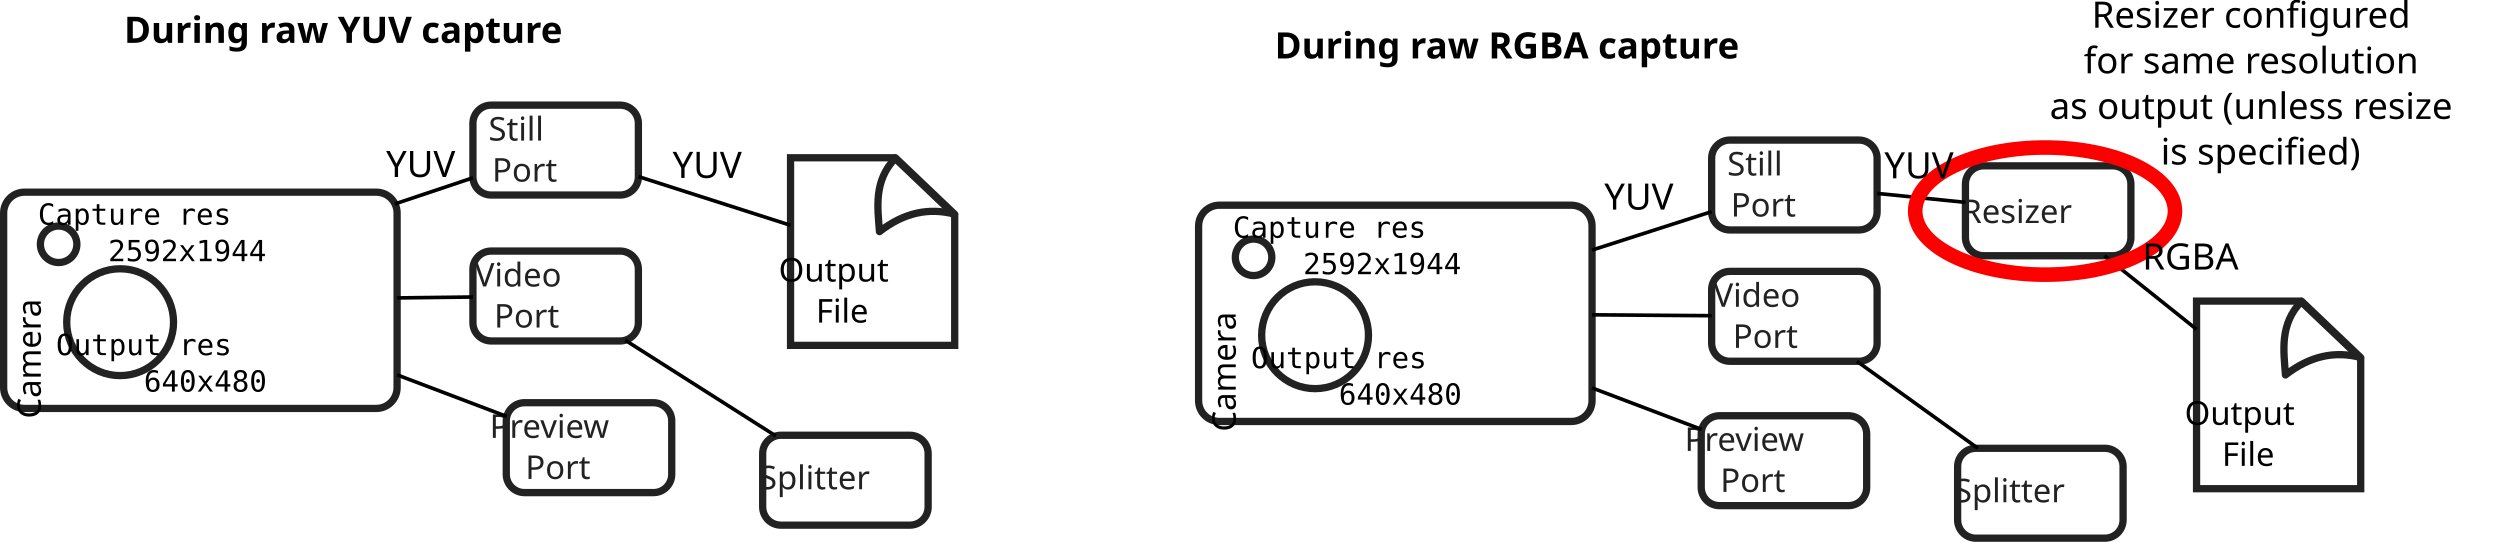
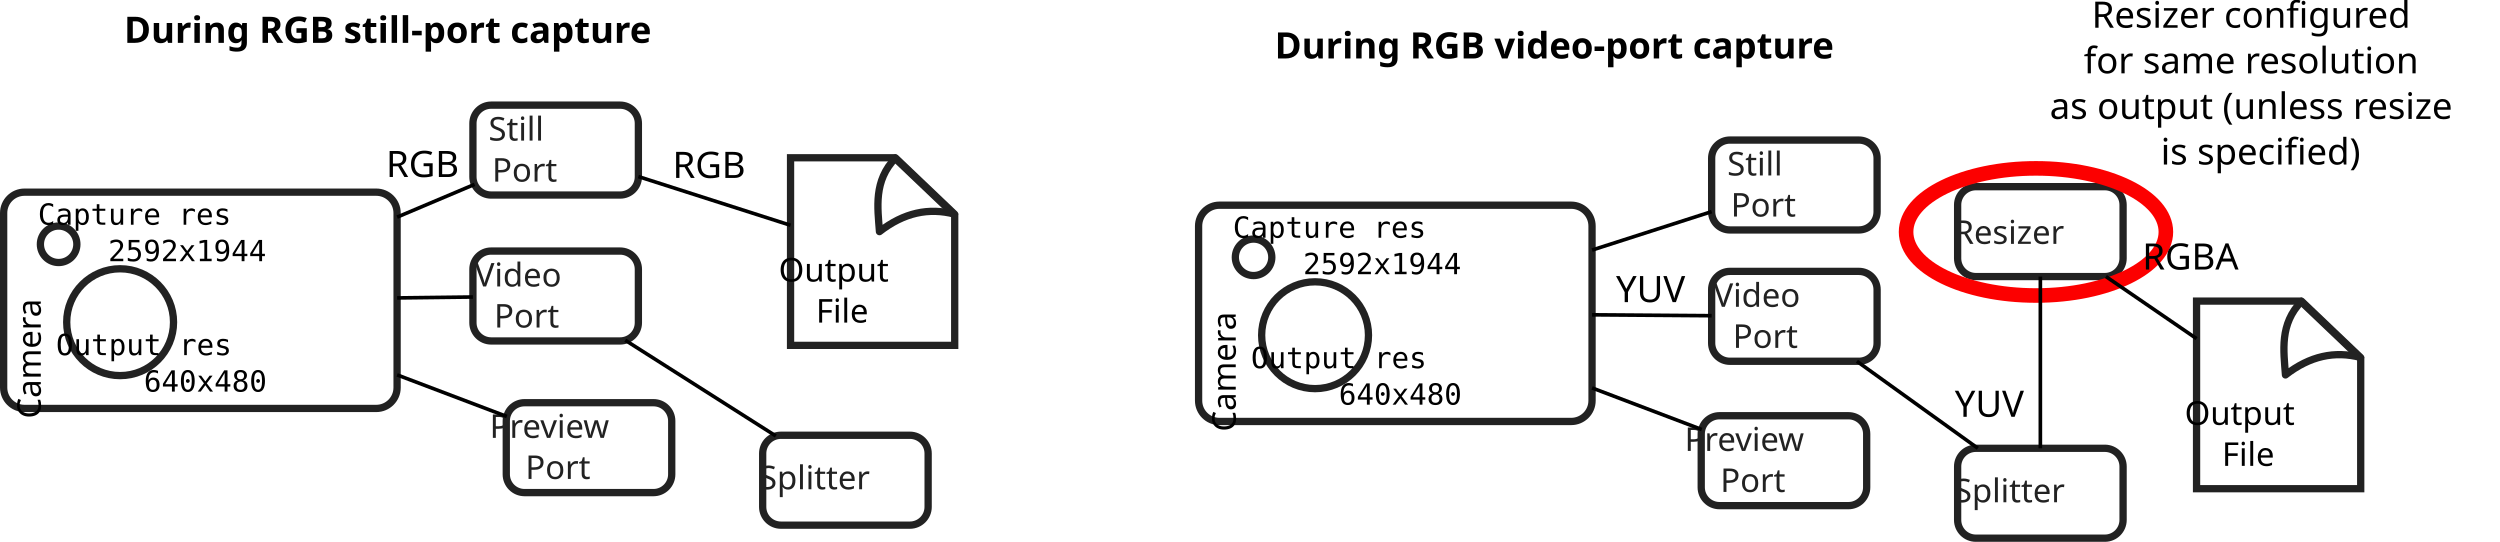
<svg xmlns="http://www.w3.org/2000/svg" width="685.326" height="148.532" id="svg3037" version="1.1">
  <defs id="defs3039" />
  <g id="layer1" transform="translate(-34.57143,-14.89914)">
    <g id="g3827" transform="translate(-17.14286,-25.06889)">
      <rect ry="5" y="68.791" x="181.357" height="24.643" width="45.357" id="rect3764" style="fill:none;stroke:#222222;stroke-width:2;stroke-linecap:square;stroke-linejoin:miter;stroke-miterlimit:4;stroke-opacity:1;stroke-dasharray:none;stroke-dashoffset:0" />
      <text id="text3776" y="78.502" x="203.731" style="font-size:9px;font-style:normal;font-weight:normal;text-align:center;line-height:125%;letter-spacing:0px;word-spacing:0px;text-anchor:middle;fill:#222222;fill-opacity:1;stroke:none;font-family:Sans" xml:space="preserve">
        <tspan id="tspan3780" y="78.502" x="203.731">Still</tspan>
        <tspan y="89.752" x="203.731" id="tspan3863">Port</tspan>
      </text>
    </g>
    <g id="g3833" transform="translate(-17.14286,-21.06889)">
      <rect style="fill:none;stroke:#222222;stroke-width:2;stroke-linecap:square;stroke-linejoin:miter;stroke-miterlimit:4;stroke-opacity:1;stroke-dasharray:none;stroke-dashoffset:0" id="rect3766" width="45.357" height="24.643" x="181.357" y="104.791" ry="5" />
      <text id="text3782" y="114.502" x="204.277" style="font-size:9px;font-style:normal;font-weight:normal;text-align:center;line-height:125%;letter-spacing:0px;word-spacing:0px;text-anchor:middle;fill:#222222;fill-opacity:1;stroke:none;font-family:Sans" xml:space="preserve">
        <tspan id="tspan3786" y="114.502" x="204.277">Video</tspan>
        <tspan y="125.752" x="204.277" id="tspan3867">Port</tspan>
      </text>
    </g>
    <g id="g3839" transform="translate(-8,-15.49746)">
      <rect ry="5" y="140.791" x="181.357" height="24.643" width="45.357" id="rect3768" style="fill:none;stroke:#222222;stroke-width:2;stroke-linecap:square;stroke-linejoin:miter;stroke-miterlimit:4;stroke-opacity:1;stroke-dasharray:none;stroke-dashoffset:0" />
      <text id="text3788" y="150.436" x="203.706" style="font-size:9px;font-style:normal;font-weight:normal;text-align:center;line-height:125%;letter-spacing:0px;word-spacing:0px;text-anchor:middle;fill:#222222;fill-opacity:1;stroke:none;font-family:Sans" xml:space="preserve">
        <tspan id="tspan3792" y="150.436" x="203.706">Preview</tspan>
        <tspan y="161.686" x="203.706" id="tspan3871">Port</tspan>
      </text>
    </g>
    <g id="g3906" transform="translate(-1.712467,47.42603)">
      <rect style="fill:none;stroke:#222222;stroke-width:2;stroke-linecap:square;stroke-linejoin:miter;stroke-miterlimit:4;stroke-opacity:1;stroke-dasharray:none;stroke-dashoffset:0" id="rect3885" width="45.357" height="24.643" x="245.357" y="86.791" ry="5" />
      <text xml:space="preserve" style="font-size:9px;font-style:normal;font-weight:normal;text-align:center;line-height:125%;letter-spacing:0px;word-spacing:0px;text-anchor:middle;fill:#222222;fill-opacity:1;stroke:none;font-family:Sans" x="267.743" y="101.595" id="text3887">
        <tspan x="267.743" y="101.595" id="tspan3891">Splitter</tspan>
      </text>
    </g>
-     <g id="g3914" transform="translate(270.0018,-26.43111)">
+     <g id="g3914" transform="translate(267.859,-20.71682)">
      <rect ry="5" y="86.791" x="303.357" height="24.643" width="45.357" id="rect3897" style="fill:none;stroke:#222222;stroke-width:2;stroke-linecap:square;stroke-linejoin:miter;stroke-miterlimit:4;stroke-opacity:1;stroke-dasharray:none;stroke-dashoffset:0" />
      <text id="text3899" y="102.467" x="325.598" style="font-size:9px;font-style:normal;font-weight:normal;text-align:center;line-height:125%;letter-spacing:0px;word-spacing:0px;text-anchor:middle;fill:#222222;fill-opacity:1;stroke:none;font-family:Sans" xml:space="preserve">
        <tspan id="tspan3901" y="102.467" x="325.598">Resizer</tspan>
      </text>
    </g>
    <g transform="translate(14.85714,32.93111)" id="g3950">
      <rect ry="5.714" y="34.648" x="20.714" height="59.286" width="107.857" id="rect2985" style="fill:none;stroke:#222222;stroke-width:2;stroke-miterlimit:4;stroke-opacity:1;stroke-dasharray:none" />
      <path transform="translate(-49.50001,-32.78572)" d="m 116.786,103.076 c 0,8.087 -6.556,14.643 -14.643,14.643 -8.087,0 -14.643,-6.556 -14.643,-14.643 0,-8.087 6.556,-14.643 14.643,-14.643 8.087,0 14.643,6.556 14.643,14.643 z" id="path3755" style="fill:none;stroke:#222222;stroke-width:2;stroke-linecap:square;stroke-linejoin:miter;stroke-miterlimit:4;stroke-opacity:1;stroke-dasharray:none;stroke-dashoffset:0" />
      <rect ry="5" y="43.934" x="30.786" height="10" width="10" id="rect3757" style="fill:none;stroke:#222222;stroke-width:2;stroke-linecap:square;stroke-linejoin:miter;stroke-miterlimit:4;stroke-opacity:1;stroke-dasharray:none;stroke-dashoffset:0" />
      <text id="text3919" y="43.565" x="126.43" style="font-size:8px;font-style:normal;font-variant:normal;font-weight:normal;font-stretch:normal;text-align:end;line-height:125%;letter-spacing:0px;word-spacing:0px;text-anchor:end;fill:#000000;fill-opacity:1;stroke:none;font-family:Monospace;-inkscape-font-specification:Monospace" xml:space="preserve">
        <tspan id="tspan3923" y="43.565" x="126.43">Capture res</tspan>
        <tspan id="tspan3925" y="53.565" x="126.43">2592x1944</tspan>
      </text>
      <text id="text3927" y="79.324" x="126.585" style="font-size:8px;font-style:normal;font-variant:normal;font-weight:normal;font-stretch:normal;text-align:end;line-height:125%;letter-spacing:0px;word-spacing:0px;text-anchor:end;fill:#000000;fill-opacity:1;stroke:none;font-family:Monospace;-inkscape-font-specification:Monospace" xml:space="preserve">
        <tspan id="tspan3931" y="79.324" x="126.585">Output res</tspan>
        <tspan id="tspan3933" y="89.324" x="126.585">640x480</tspan>
      </text>
      <text transform="matrix(0,-1,1,0,0,0)" id="text3944" y="30.897" x="-72.11" style="font-size:9px;font-style:normal;font-weight:normal;text-align:center;line-height:125%;letter-spacing:0px;word-spacing:0px;text-anchor:middle;fill:#000000;fill-opacity:1;stroke:none;font-family:Sans" xml:space="preserve">
        <tspan y="30.897" x="-72.11" id="tspan3946">Camera</tspan>
      </text>
    </g>
-     <path style="fill:none;stroke:#000000;stroke-width:1px;stroke-linecap:butt;stroke-linejoin:miter;stroke-opacity:1" d="m 142.896,70.874 0.619,-0.305 20.707,-6.934" id="path3963" />
+     <path style="fill:none;stroke:#000000;stroke-width:1px;stroke-linecap:butt;stroke-linejoin:miter;stroke-opacity:1" d="m 143.429,74.42 21.234,-8.978" id="path3963" />
    <path style="fill:none;stroke:#000000;stroke-width:1px;stroke-linecap:butt;stroke-linejoin:miter;stroke-opacity:1" d="m 143.429,96.569 20.786,-0.252" id="path3965" />
    <path style="fill:none;stroke:#000000;stroke-width:1px;stroke-linecap:butt;stroke-linejoin:miter;stroke-opacity:1" d="m 143.429,117.669 30.077,11.404" id="path3969" />
    <g id="g3997" transform="translate(138.4286,-93.49747)">
      <g transform="translate(-10,20.71429)" id="g3987">
        <path style="fill:none;stroke:#222222;stroke-width:2;stroke-linecap:square;stroke-linejoin:miter;stroke-miterlimit:4;stroke-opacity:1;stroke-dashoffset:0" d="m 122.857,130.934 28.5,0 16.5,15.714 0,35.714 -45,0 z" id="rect3971" />
        <path style="fill:none;stroke:#222222;stroke-width:2;stroke-linecap:butt;stroke-linejoin:round;stroke-miterlimit:4;stroke-opacity:1;stroke-dasharray:none" d="m 151.649,130.977 c -6.093,6.294 -4.896,13.611 -4.419,20.203 6.713,-5.226 13.532,-6.639 20.582,-4.798 z" id="path3974" />
      </g>
      <text id="text3991" y="185.576" x="135.214" style="font-size:9px;font-style:normal;font-weight:normal;text-align:center;line-height:125%;letter-spacing:0px;word-spacing:0px;text-anchor:middle;fill:#000000;fill-opacity:1;stroke:none;font-family:Sans" xml:space="preserve">
        <tspan y="185.576" x="135.214" id="tspan3993">Output</tspan>
        <tspan id="tspan3995" y="196.826" x="135.214">File</tspan>
      </text>
    </g>
    <path style="fill:none;stroke:#000000;stroke-width:1px;stroke-linecap:butt;stroke-linejoin:miter;stroke-opacity:1" d="m 205.967,108.169 41.282,26.244" id="path3225" />
    <path style="fill:none;stroke:#000000;stroke-width:1px;stroke-linecap:butt;stroke-linejoin:miter;stroke-opacity:1" d="m 209.571,63.305 41.714,13.356" id="path3227" />
    <text xml:space="preserve" style="font-size:10px;font-style:normal;font-weight:bold;line-height:125%;letter-spacing:0px;word-spacing:0px;fill:#000000;fill-opacity:1;stroke:none;font-family:Sans;-inkscape-font-specification:Sans Bold" x="68.571" y="26.648" id="text3229">
-       <tspan id="tspan3231" x="68.571" y="26.648">During raw YUV capture</tspan>
+       <tspan id="tspan3231" x="68.571" y="26.648">During RGB still-port capture</tspan>
    </text>
    <g transform="translate(322.4286,-15.49746)" id="g3233">
      <rect style="fill:none;stroke:#222222;stroke-width:2;stroke-linecap:square;stroke-linejoin:miter;stroke-miterlimit:4;stroke-opacity:1;stroke-dasharray:none;stroke-dashoffset:0" id="rect3235" width="45.357" height="24.643" x="181.357" y="68.791" ry="5" />
      <text xml:space="preserve" style="font-size:9px;font-style:normal;font-weight:normal;text-align:center;line-height:125%;letter-spacing:0px;word-spacing:0px;text-anchor:middle;fill:#222222;fill-opacity:1;stroke:none;font-family:Sans" x="203.731" y="78.502" id="text3237">
        <tspan x="203.731" y="78.502" id="tspan3239">Still</tspan>
        <tspan id="tspan3241" x="203.731" y="89.752">Port</tspan>
      </text>
    </g>
    <g transform="translate(322.4286,-15.49746)" id="g3243">
      <rect ry="5" y="104.791" x="181.357" height="24.643" width="45.357" id="rect3245" style="fill:none;stroke:#222222;stroke-width:2;stroke-linecap:square;stroke-linejoin:miter;stroke-miterlimit:4;stroke-opacity:1;stroke-dasharray:none;stroke-dashoffset:0" />
      <text xml:space="preserve" style="font-size:9px;font-style:normal;font-weight:normal;text-align:center;line-height:125%;letter-spacing:0px;word-spacing:0px;text-anchor:middle;fill:#222222;fill-opacity:1;stroke:none;font-family:Sans" x="204.277" y="114.502" id="text3247">
        <tspan x="204.277" y="114.502" id="tspan3249">Video</tspan>
        <tspan id="tspan3251" x="204.277" y="125.752">Port</tspan>
      </text>
    </g>
    <g transform="translate(319.5714,-11.92603)" id="g3253">
      <rect style="fill:none;stroke:#222222;stroke-width:2;stroke-linecap:square;stroke-linejoin:miter;stroke-miterlimit:4;stroke-opacity:1;stroke-dasharray:none;stroke-dashoffset:0" id="rect3255" width="45.357" height="24.643" x="181.357" y="140.791" ry="5" />
      <text xml:space="preserve" style="font-size:9px;font-style:normal;font-weight:normal;text-align:center;line-height:125%;letter-spacing:0px;word-spacing:0px;text-anchor:middle;fill:#222222;fill-opacity:1;stroke:none;font-family:Sans" x="203.706" y="150.436" id="text3257">
        <tspan x="203.706" y="150.436" id="tspan3259">Preview</tspan>
        <tspan id="tspan3261" x="203.706" y="161.686">Port</tspan>
      </text>
    </g>
    <g transform="translate(325.859,50.99746)" id="g3263">
      <rect ry="5" y="86.791" x="245.357" height="24.643" width="45.357" id="rect3265" style="fill:none;stroke:#222222;stroke-width:2;stroke-linecap:square;stroke-linejoin:miter;stroke-miterlimit:4;stroke-opacity:1;stroke-dasharray:none;stroke-dashoffset:0" />
      <text id="text3267" y="101.595" x="267.743" style="font-size:9px;font-style:normal;font-weight:normal;text-align:center;line-height:125%;letter-spacing:0px;word-spacing:0px;text-anchor:middle;fill:#222222;fill-opacity:1;stroke:none;font-family:Sans" xml:space="preserve">
        <tspan id="tspan3269" y="101.595" x="267.743">Splitter</tspan>
      </text>
    </g>
    <g id="g3271" transform="translate(342.4286,36.50254)">
      <rect style="fill:none;stroke:#222222;stroke-width:2;stroke-miterlimit:4;stroke-opacity:1;stroke-dasharray:none" id="rect3273" width="107.857" height="59.286" x="20.714" y="34.648" ry="5.714" />
      <path style="fill:none;stroke:#222222;stroke-width:2;stroke-linecap:square;stroke-linejoin:miter;stroke-miterlimit:4;stroke-opacity:1;stroke-dasharray:none;stroke-dashoffset:0" id="path3275" d="m 116.786,103.076 c 0,8.087 -6.556,14.643 -14.643,14.643 -8.087,0 -14.643,-6.556 -14.643,-14.643 0,-8.087 6.556,-14.643 14.643,-14.643 8.087,0 14.643,6.556 14.643,14.643 z" transform="translate(-49.50001,-32.78572)" />
      <rect style="fill:none;stroke:#222222;stroke-width:2;stroke-linecap:square;stroke-linejoin:miter;stroke-miterlimit:4;stroke-opacity:1;stroke-dasharray:none;stroke-dashoffset:0" id="rect3277" width="10" height="10" x="30.786" y="43.934" ry="5" />
      <text xml:space="preserve" style="font-size:8px;font-style:normal;font-variant:normal;font-weight:normal;font-stretch:normal;text-align:end;line-height:125%;letter-spacing:0px;word-spacing:0px;text-anchor:end;fill:#000000;fill-opacity:1;stroke:none;font-family:Monospace;-inkscape-font-specification:Monospace" x="126.43" y="43.565" id="text3279">
        <tspan x="126.43" y="43.565" id="tspan3281">Capture res</tspan>
        <tspan x="126.43" y="53.565" id="tspan3283">2592x1944</tspan>
      </text>
      <text xml:space="preserve" style="font-size:8px;font-style:normal;font-variant:normal;font-weight:normal;font-stretch:normal;text-align:end;line-height:125%;letter-spacing:0px;word-spacing:0px;text-anchor:end;fill:#000000;fill-opacity:1;stroke:none;font-family:Monospace;-inkscape-font-specification:Monospace" x="126.585" y="79.324" id="text3285">
        <tspan x="126.585" y="79.324" id="tspan3287">Output res</tspan>
        <tspan x="126.585" y="89.324" id="tspan3289">640x480</tspan>
      </text>
      <text xml:space="preserve" style="font-size:9px;font-style:normal;font-weight:normal;text-align:center;line-height:125%;letter-spacing:0px;word-spacing:0px;text-anchor:middle;fill:#000000;fill-opacity:1;stroke:none;font-family:Sans" x="-72.11" y="30.897" id="text3291" transform="matrix(0,-1,1,0,0,0)">
        <tspan id="tspan3293" x="-72.11" y="30.897">Camera</tspan>
      </text>
    </g>
    <g transform="translate(523.8572,-54.21175)" id="g3301">
      <g id="g3303" transform="translate(-10,20.71429)">
        <path id="path3305" d="m 122.857,130.934 28.5,0 16.5,15.714 0,35.714 -45,0 z" style="fill:none;stroke:#222222;stroke-width:2;stroke-linecap:square;stroke-linejoin:miter;stroke-miterlimit:4;stroke-opacity:1;stroke-dashoffset:0" />
        <path id="path3307" d="m 151.649,130.977 c -6.093,6.294 -4.896,13.611 -4.419,20.203 6.713,-5.226 13.532,-6.639 20.582,-4.798 z" style="fill:none;stroke:#222222;stroke-width:2;stroke-linecap:butt;stroke-linejoin:round;stroke-miterlimit:4;stroke-opacity:1;stroke-dasharray:none" />
      </g>
      <text xml:space="preserve" style="font-size:9px;font-style:normal;font-weight:normal;text-align:center;line-height:125%;letter-spacing:0px;word-spacing:0px;text-anchor:middle;fill:#000000;fill-opacity:1;stroke:none;font-family:Sans" x="135.214" y="185.576" id="text3309">
        <tspan id="tspan3311" x="135.214" y="185.576">Output</tspan>
        <tspan x="135.214" y="196.826" id="tspan3313">File</tspan>
      </text>
    </g>
    <text xml:space="preserve" style="font-size:10px;font-style:normal;font-weight:bold;line-height:125%;letter-spacing:0px;word-spacing:0px;fill:#000000;fill-opacity:1;stroke:none;font-family:Sans;-inkscape-font-specification:Sans Bold" x="384" y="30.934" id="text3319">
-       <tspan id="tspan3321" x="384" y="30.934">During raw RGBA capture</tspan>
+       <tspan id="tspan3321" x="384" y="30.934">During RGB video-port capture</tspan>
    </text>
    <path style="fill:none;stroke:#000000;stroke-width:1px;stroke-linecap:butt;stroke-linejoin:miter;stroke-opacity:1" d="M 471,83.451 503.786,72.908" id="path3323" />
-     <path style="fill:none;stroke:#000000;stroke-width:1px;stroke-linecap:butt;stroke-linejoin:miter;stroke-opacity:1" d="m 549.143,67.918 24.216,2.46" id="path3325" />
    <path style="fill:none;stroke:#000000;stroke-width:1px;stroke-linecap:butt;stroke-linejoin:miter;stroke-opacity:1" d="m 471,101.198 32.786,0.246" id="path3327" />
    <path style="fill:none;stroke:#000000;stroke-width:1px;stroke-linecap:butt;stroke-linejoin:miter;stroke-opacity:1" d="m 543.597,113.936 33.165,23.852" id="path3329" />
    <path style="fill:none;stroke:#000000;stroke-width:1px;stroke-linecap:butt;stroke-linejoin:miter;stroke-opacity:1" d="m 471,121.24 30.077,11.404" id="path3331" />
-     <path style="fill:none;stroke:#000000;stroke-width:1px;stroke-linecap:butt;stroke-linejoin:miter;stroke-opacity:1" d="M 611.461,85.003 636.714,105.176" id="path3335" />
+     <path style="fill:none;stroke:#fc0000;stroke-width:4;stroke-linecap:round;stroke-linejoin:miter;stroke-miterlimit:4;stroke-opacity:1;stroke-dasharray:none;stroke-dashoffset:0" id="path3367" d="m 676.802,72.767 a 35.608,17.425 0 1 1 -71.216,0 35.608,17.425 0 1 1 71.216,0 z" transform="translate(-48.5,5.714286)" />
+     <path style="fill:none;stroke:#000000;stroke-width:1px;stroke-linecap:butt;stroke-linejoin:miter;stroke-opacity:1" d="M 611.866,90.708 636.714,107.734" id="path3335" />
    <text xml:space="preserve" style="font-size:10px;font-style:normal;font-weight:normal;line-height:125%;letter-spacing:0px;word-spacing:0px;fill:#000000;fill-opacity:1;stroke:none;font-family:Sans" x="140.411" y="63.423" id="text3337">
-       <tspan id="tspan3339" x="140.411" y="63.423">YUV</tspan>
+       <tspan id="tspan3339" x="140.411" y="63.423">RGB</tspan>
    </text>
    <text xml:space="preserve" style="font-size:10px;font-style:normal;font-weight:normal;line-height:125%;letter-spacing:0px;word-spacing:0px;fill:#000000;fill-opacity:1;stroke:none;font-family:Sans" x="218.951" y="63.675" id="text3341">
-       <tspan id="tspan3343" x="218.951" y="63.675">YUV</tspan>
+       <tspan id="tspan3343" x="218.951" y="63.675">RGB</tspan>
    </text>
-     <text xml:space="preserve" style="font-size:10px;font-style:normal;font-weight:normal;line-height:125%;letter-spacing:0px;word-spacing:0px;fill:#000000;fill-opacity:1;stroke:none;font-family:Sans" x="474.357" y="72.362" id="text3345">
-       <tspan id="tspan3347" x="474.357" y="72.362">YUV</tspan>
+     <text xml:space="preserve" style="font-size:10px;font-style:normal;font-weight:normal;line-height:125%;letter-spacing:0px;word-spacing:0px;fill:#000000;fill-opacity:1;stroke:none;font-family:Sans" x="477.571" y="97.719" id="text3345">
+       <tspan id="tspan3347" x="477.571" y="97.719">YUV</tspan>
    </text>
    <text xml:space="preserve" style="font-size:10px;font-style:normal;font-weight:normal;text-align:center;line-height:125%;letter-spacing:0px;word-spacing:0px;text-anchor:middle;fill:#000000;fill-opacity:1;stroke:none;font-family:Sans" x="660.774" y="22.497" id="text3357">
      <tspan id="tspan3359" x="660.774" y="22.497">Resizer configured</tspan>
      <tspan x="660.774" y="34.997" id="tspan3361">for same resolution</tspan>
      <tspan x="660.774" y="47.497" id="tspan3363">as output (unless resize</tspan>
      <tspan x="660.774" y="59.997" id="tspan3365">is specified)</tspan>
    </text>
-     <path style="fill:none;stroke:#fc0000;stroke-width:4;stroke-linecap:round;stroke-linejoin:miter;stroke-miterlimit:4;stroke-opacity:1;stroke-dasharray:none;stroke-dashoffset:0" id="path3367" d="m 676.802,72.767 c 0,9.624 -15.942,17.425 -35.608,17.425 -19.666,0 -35.608,-7.801 -35.608,-17.425 0,-9.624 15.942,-17.425 35.608,-17.425 19.666,0 35.608,7.801 35.608,17.425 z" transform="translate(-46,0)" />
    <text xml:space="preserve" style="font-size:10px;font-style:normal;font-weight:normal;line-height:125%;letter-spacing:0px;word-spacing:0px;fill:#000000;fill-opacity:1;stroke:none;font-family:Sans" x="621.857" y="88.791" id="text3353">
      <tspan id="tspan3355" x="621.857" y="88.791">RGBA</tspan>
    </text>
-     <text xml:space="preserve" style="font-size:10px;font-style:normal;font-weight:normal;line-height:125%;letter-spacing:0px;word-spacing:0px;fill:#000000;fill-opacity:1;stroke:none;font-family:Sans" x="551.143" y="63.791" id="text3349">
-       <tspan id="tspan3351" x="551.143" y="63.791">YUV</tspan>
+     <text xml:space="preserve" style="font-size:10px;font-style:normal;font-weight:normal;line-height:125%;letter-spacing:0px;word-spacing:0px;fill:#000000;fill-opacity:1;stroke:none;font-family:Sans" x="570.429" y="129.148" id="text3349">
+       <tspan id="tspan3351" x="570.429" y="129.148">YUV</tspan>
    </text>
+     <path style="fill:none;stroke:#000000;stroke-width:1px;stroke-linecap:butt;stroke-linejoin:miter;stroke-opacity:1;display:inline" d="m 559.323,122.889 10e-6,-47.071" id="path3093" transform="translate(34.57143,14.89914)" />
  </g>
</svg>
